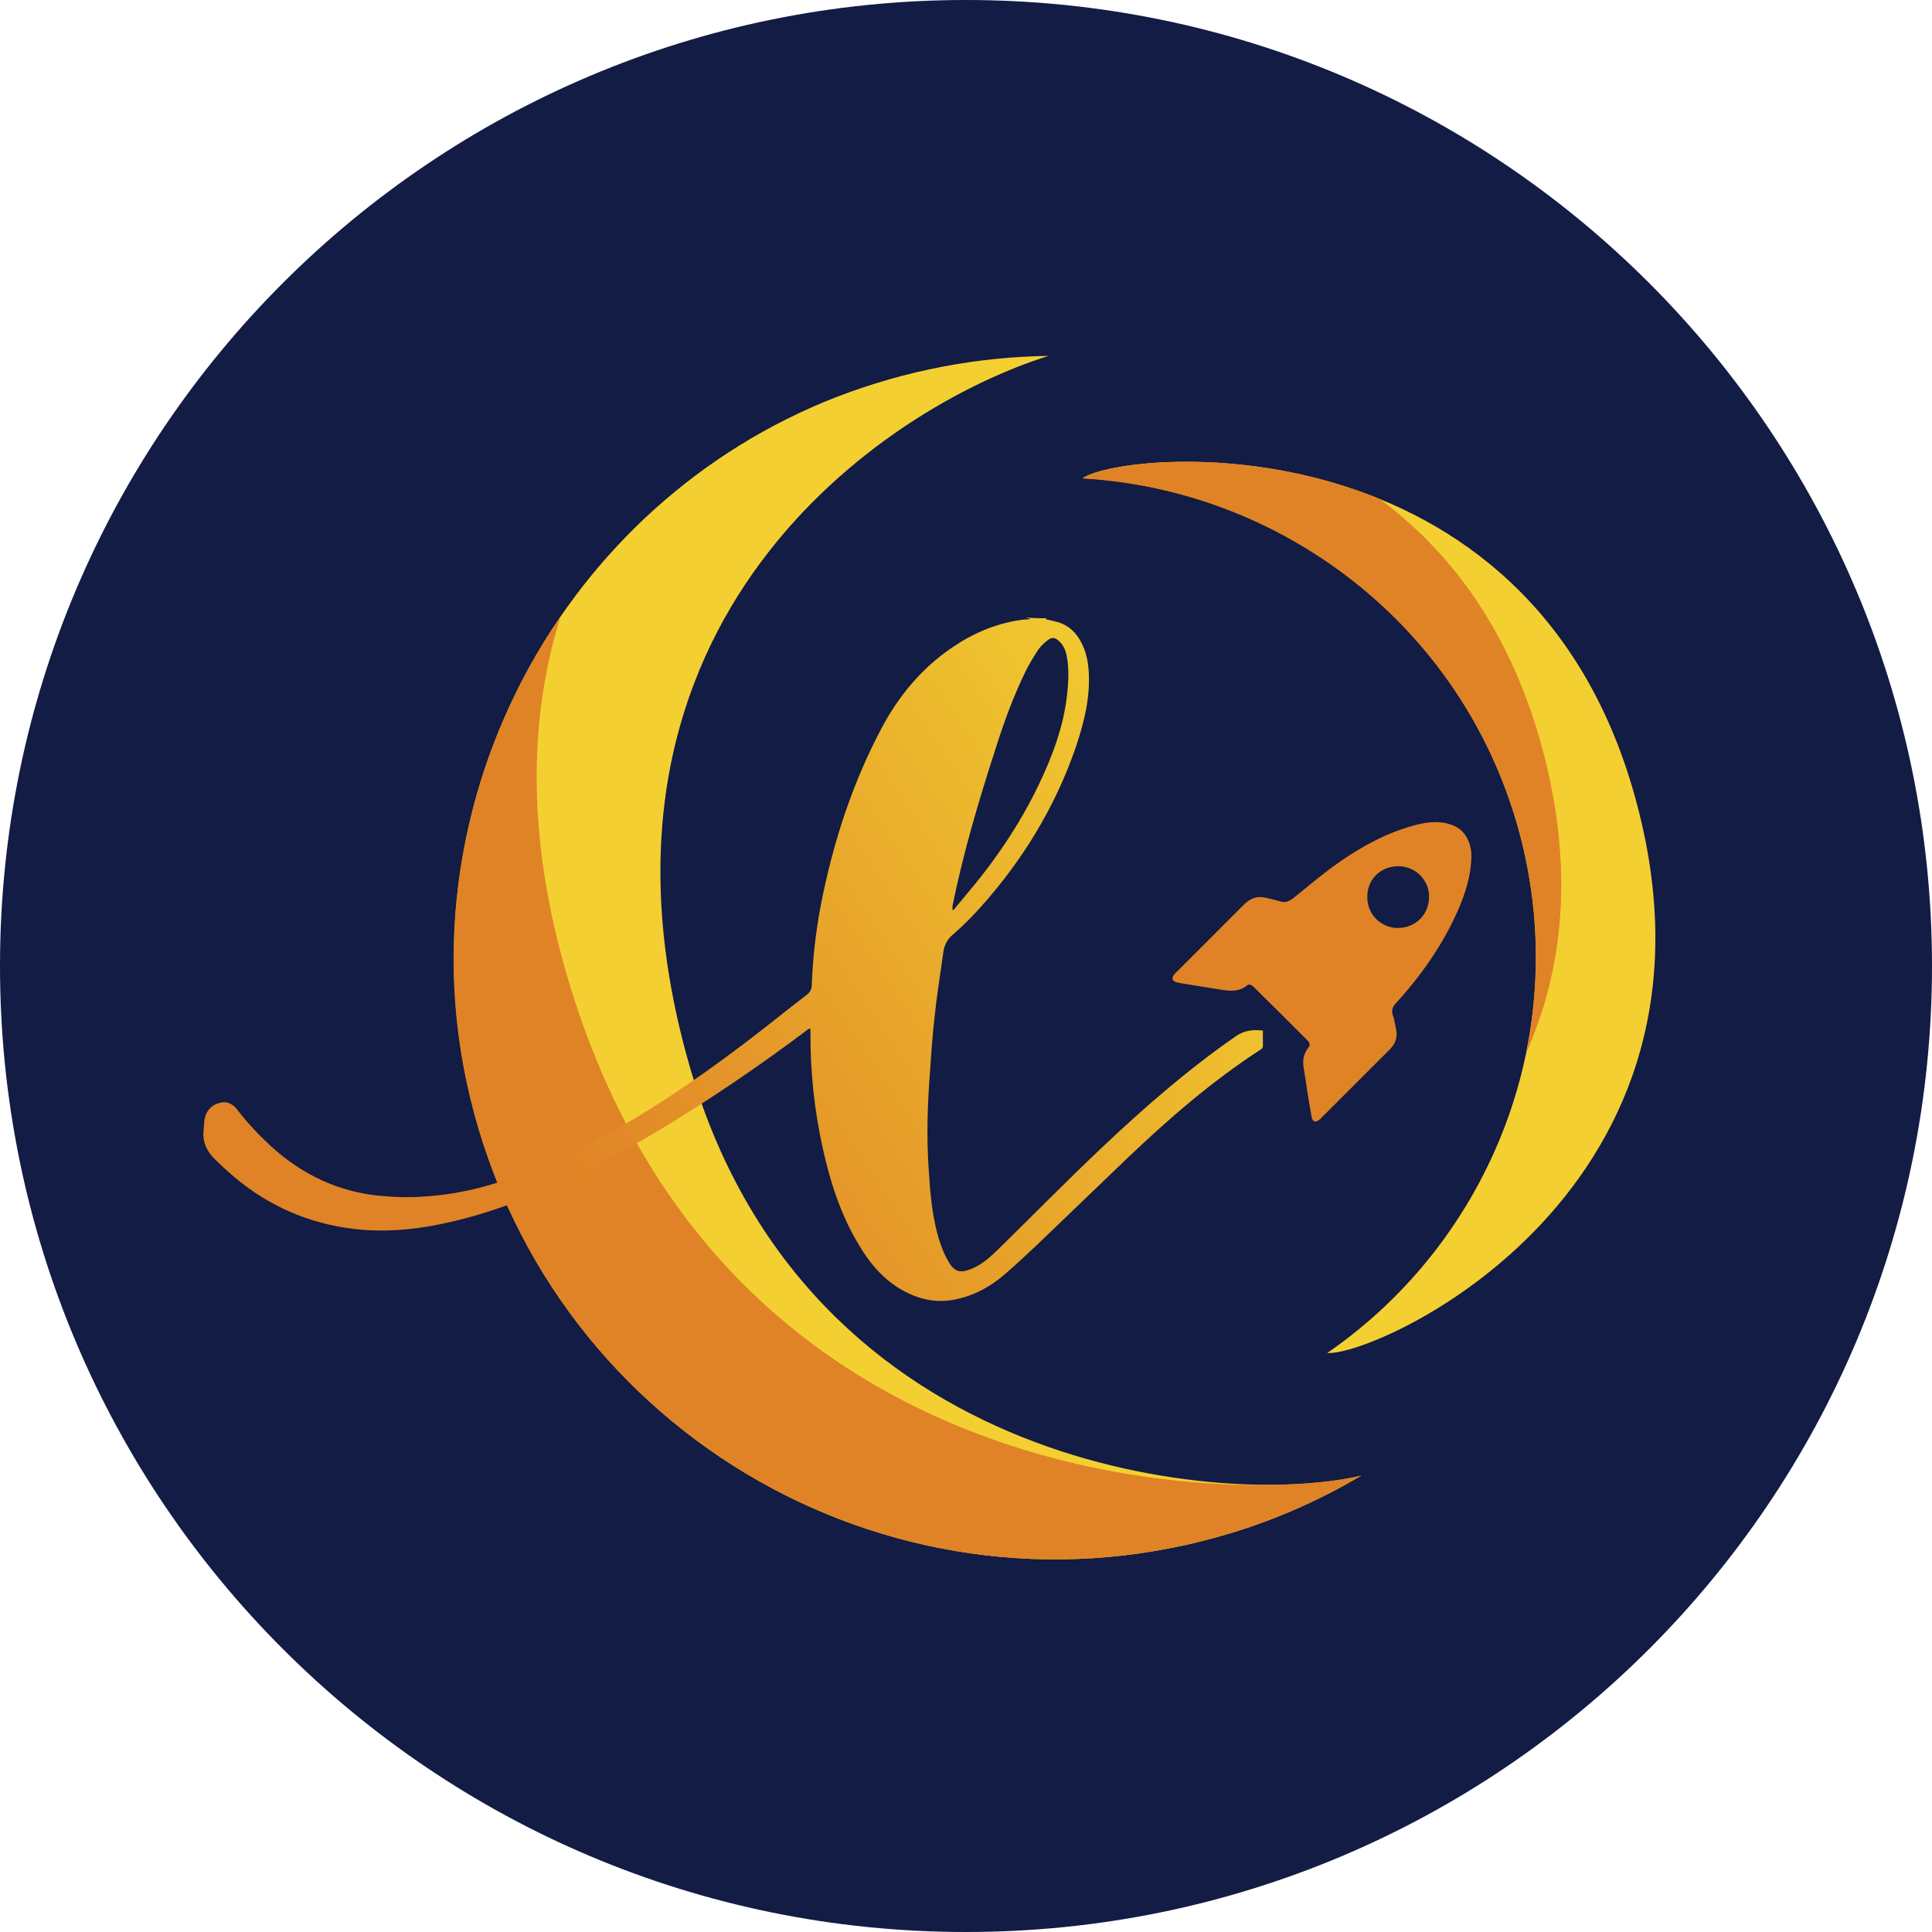
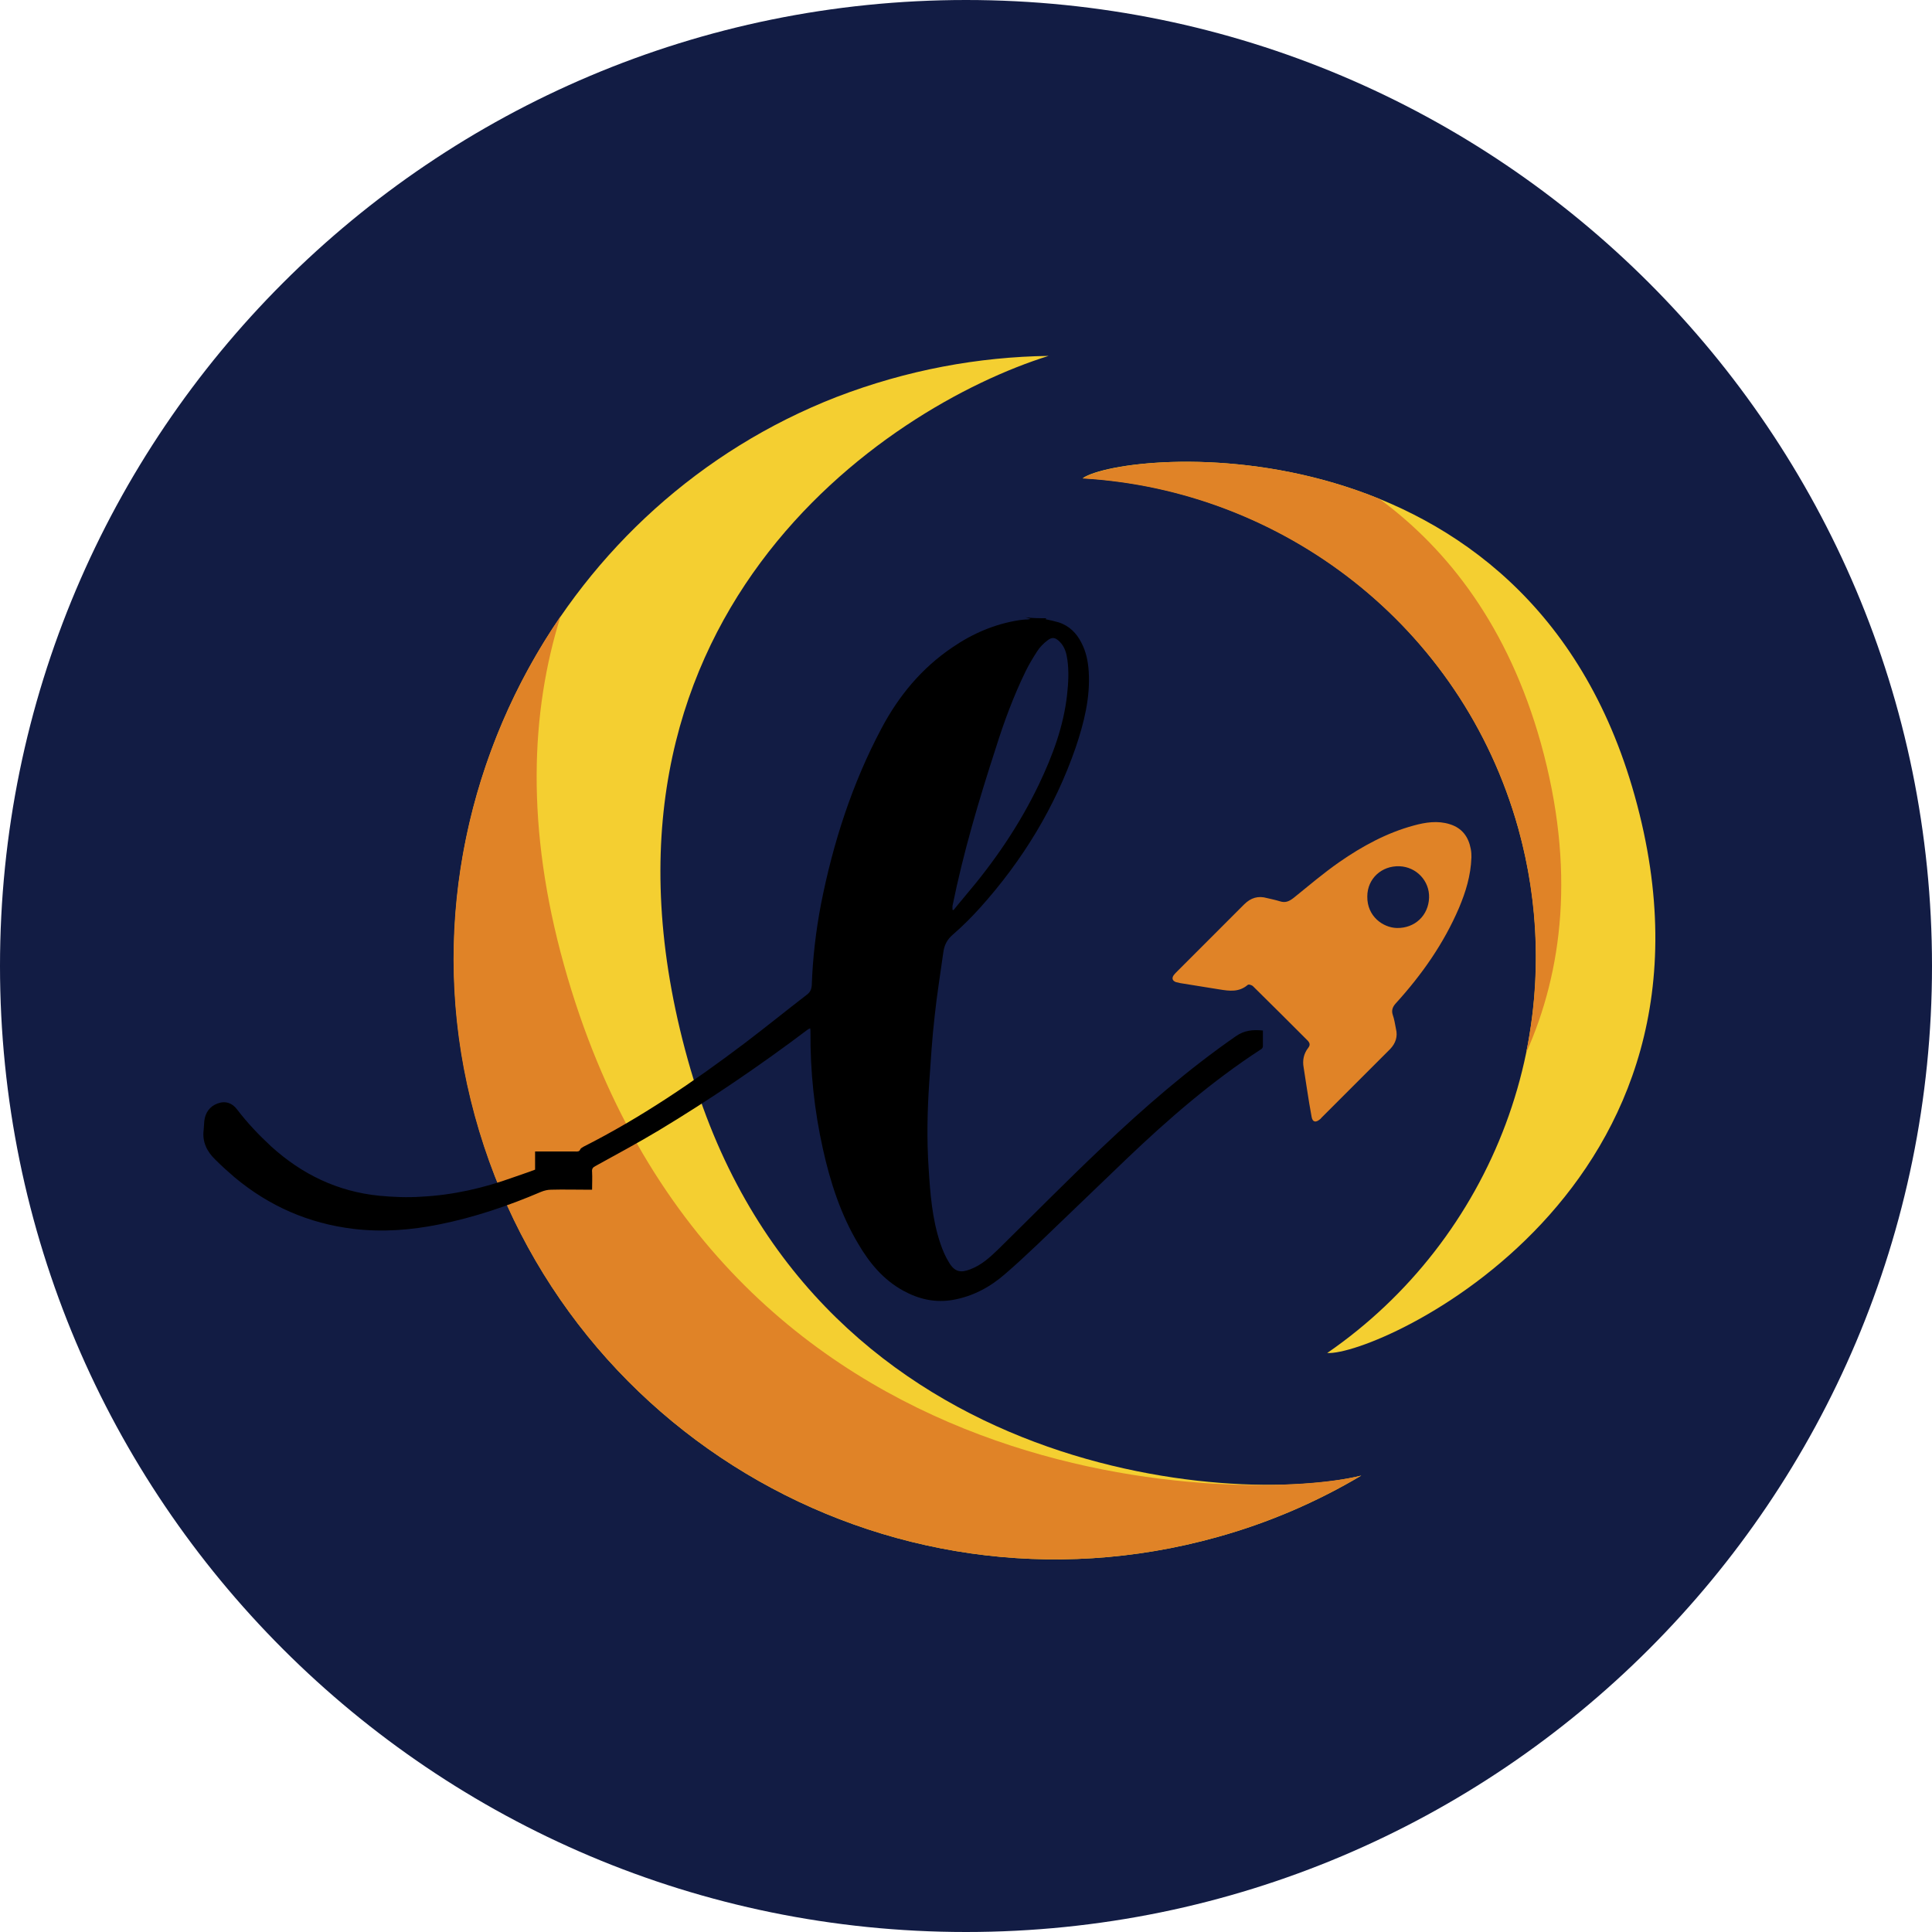
<svg xmlns="http://www.w3.org/2000/svg" width="76" height="76" viewBox="0 0 76 76" fill="none">
  <circle cx="38" cy="38" r="38" fill="#121C44" />
  <path d="M64.306 31.308C60.124 16.317 44.268 17.669 42.59 18.809C50.43 19.26 57.494 24.595 59.723 32.573C61.952 40.55 58.683 48.766 52.209 53.224C54.225 53.35 68.652 46.825 64.306 31.308Z" fill="#F4CF31" />
  <path d="M27.061 41.703C22.226 24.42 34.788 16.016 41.25 14C38.495 14.038 35.677 14.551 32.909 15.616C22.164 19.799 15.94 31.37 18.382 42.642C21.3 56.08 34.838 64.108 47.888 60.463C49.917 59.9 51.82 59.073 53.548 58.046C48.639 59.274 31.669 58.209 27.061 41.703Z" fill="#F4CF31" />
  <path d="M22.189 37.971C20.674 32.548 20.874 28.002 22.051 24.244C18.457 29.479 16.954 36.117 18.369 42.642C21.3 56.08 34.838 64.108 47.888 60.463C49.917 59.9 51.82 59.073 53.548 58.046C49.366 59.086 28.175 59.411 22.189 37.971Z" fill="#E08327" />
  <path d="M60.612 29.229C59.335 24.67 56.98 21.627 54.262 19.623C48.952 17.456 43.529 18.17 42.59 18.822C50.43 19.273 57.494 24.608 59.723 32.585C60.549 35.566 60.612 38.572 60.036 41.415C61.464 38.221 61.99 34.176 60.612 29.229Z" fill="#E08327" />
  <path d="M57.882 33.725C57.857 34.451 57.656 35.09 57.393 35.716C56.792 37.119 55.928 38.346 54.914 39.461C54.788 39.599 54.726 39.736 54.788 39.924C54.851 40.1 54.876 40.288 54.914 40.475C54.989 40.776 54.901 41.039 54.688 41.264C53.786 42.166 52.885 43.068 51.983 43.969C51.958 43.995 51.946 44.02 51.92 44.032C51.758 44.17 51.632 44.145 51.595 43.932C51.532 43.581 51.47 43.231 51.419 42.88C51.369 42.579 51.332 42.291 51.282 41.991C51.232 41.715 51.282 41.452 51.457 41.227C51.545 41.114 51.532 41.039 51.445 40.939C50.731 40.225 50.017 39.511 49.291 38.797C49.24 38.747 49.115 38.709 49.078 38.747C48.739 39.035 48.364 38.985 47.975 38.922C47.462 38.835 46.936 38.76 46.422 38.672C46.372 38.659 46.31 38.647 46.26 38.634C46.122 38.584 46.084 38.484 46.172 38.359C46.21 38.309 46.26 38.259 46.31 38.209C47.187 37.332 48.063 36.455 48.94 35.578C49.203 35.316 49.491 35.228 49.842 35.328C50.004 35.366 50.18 35.403 50.343 35.453C50.568 35.528 50.718 35.453 50.894 35.316C51.482 34.84 52.058 34.351 52.684 33.913C53.586 33.287 54.55 32.761 55.615 32.473C56.078 32.347 56.554 32.272 57.03 32.422C57.519 32.573 57.769 32.923 57.857 33.399C57.882 33.525 57.882 33.637 57.882 33.725ZM56.216 35.316C56.241 34.652 55.715 34.101 55.051 34.076C54.35 34.051 53.786 34.564 53.786 35.265C53.774 36.042 54.4 36.493 54.951 36.505C55.653 36.518 56.191 36.017 56.216 35.316Z" fill="#E08327" />
  <path d="M41.163 24.32C41.15 24.332 41.138 24.345 41.125 24.357C41.3 24.395 41.476 24.432 41.651 24.483C42.064 24.62 42.352 24.908 42.54 25.284C42.728 25.647 42.803 26.023 42.828 26.424C42.891 27.451 42.64 28.44 42.315 29.404C41.501 31.759 40.223 33.85 38.558 35.704C38.219 36.08 37.869 36.43 37.493 36.756C37.255 36.956 37.142 37.182 37.105 37.482C36.992 38.309 36.854 39.135 36.767 39.974C36.666 40.839 36.616 41.703 36.554 42.579C36.479 43.694 36.454 44.809 36.529 45.936C36.591 46.938 36.666 47.952 36.992 48.916C37.08 49.179 37.193 49.442 37.343 49.68C37.556 50.031 37.794 50.081 38.169 49.931C38.608 49.768 38.946 49.455 39.271 49.142C40.624 47.814 41.964 46.449 43.342 45.147C45.007 43.569 46.736 42.066 48.614 40.763C48.952 40.526 49.291 40.5 49.679 40.538C49.679 40.751 49.679 40.964 49.679 41.164C49.679 41.202 49.641 41.264 49.604 41.277C47.675 42.529 45.959 44.02 44.306 45.598C43.141 46.712 41.989 47.827 40.824 48.941C40.399 49.342 39.973 49.743 39.534 50.119C38.946 50.632 38.27 50.995 37.493 51.133C36.792 51.258 36.141 51.108 35.527 50.77C34.75 50.344 34.199 49.68 33.761 48.929C33.072 47.777 32.659 46.499 32.371 45.197C32.033 43.681 31.87 42.141 31.882 40.588C31.882 40.55 31.882 40.513 31.87 40.45C31.82 40.475 31.782 40.488 31.757 40.513C29.879 41.928 27.925 43.256 25.909 44.471C25.095 44.959 24.255 45.41 23.416 45.873C23.316 45.923 23.279 45.986 23.291 46.099C23.304 46.324 23.291 46.549 23.291 46.8C23.228 46.8 23.178 46.8 23.116 46.8C22.64 46.8 22.151 46.787 21.675 46.8C21.538 46.8 21.4 46.837 21.275 46.888C19.985 47.439 18.657 47.889 17.28 48.165C16.165 48.39 15.038 48.478 13.898 48.34C12.145 48.127 10.592 47.451 9.227 46.312C8.964 46.086 8.713 45.861 8.463 45.61C8.137 45.297 7.949 44.909 8.012 44.445C8.024 44.333 8.024 44.208 8.037 44.095C8.075 43.769 8.25 43.519 8.563 43.406C8.876 43.293 9.139 43.393 9.327 43.644C9.728 44.17 10.179 44.646 10.667 45.097C11.882 46.199 13.284 46.875 14.925 47.038C15.464 47.088 16.015 47.113 16.566 47.075C17.818 47.013 19.02 46.737 20.198 46.312C20.473 46.211 20.761 46.124 21.049 46.011C21.049 45.785 21.049 45.56 21.049 45.297C21.112 45.297 21.174 45.297 21.225 45.297C21.701 45.297 22.164 45.297 22.64 45.297C22.715 45.297 22.79 45.31 22.828 45.209C22.84 45.172 22.915 45.134 22.953 45.109C25.207 43.969 27.286 42.554 29.29 41.039C30.116 40.413 30.918 39.761 31.732 39.135C31.87 39.035 31.92 38.922 31.933 38.76C31.97 37.683 32.095 36.618 32.296 35.566C32.772 33.149 33.523 30.82 34.675 28.653C35.352 27.375 36.253 26.286 37.456 25.472C38.257 24.921 39.134 24.545 40.098 24.395C40.173 24.382 40.248 24.382 40.323 24.37C40.386 24.37 40.461 24.37 40.536 24.345C40.474 24.32 40.411 24.307 40.336 24.282C40.624 24.32 40.887 24.32 41.163 24.32ZM37.468 35.791C37.48 35.791 37.493 35.791 37.506 35.804C37.581 35.716 37.656 35.616 37.731 35.529C37.819 35.428 37.894 35.328 37.981 35.228C39.121 33.888 40.098 32.46 40.862 30.87C41.401 29.742 41.839 28.578 41.977 27.325C42.027 26.862 42.052 26.411 41.989 25.96C41.952 25.697 41.889 25.447 41.688 25.246C41.513 25.071 41.388 25.046 41.2 25.196C41.05 25.309 40.9 25.459 40.799 25.622C40.636 25.873 40.486 26.123 40.349 26.399C39.873 27.375 39.497 28.39 39.171 29.429C38.508 31.471 37.894 33.537 37.468 35.641C37.468 35.679 37.468 35.741 37.468 35.791Z" fill="url(#paint0_linear_105_785)" />
  <defs>
    <linearGradient id="paint0_linear_105_785" x1="22.778" y1="47.188" x2="50.706" y2="28.402" gradientUnits="userSpaceOnUse">
-       <stop stop-color="#E08326" />
-       <stop offset="1" stop-color="#F3D431" />
+       <stop stopColor="#E08326" />
+       <stop offset="1" stopColor="#F3D431" />
    </linearGradient>
  </defs>
</svg>
